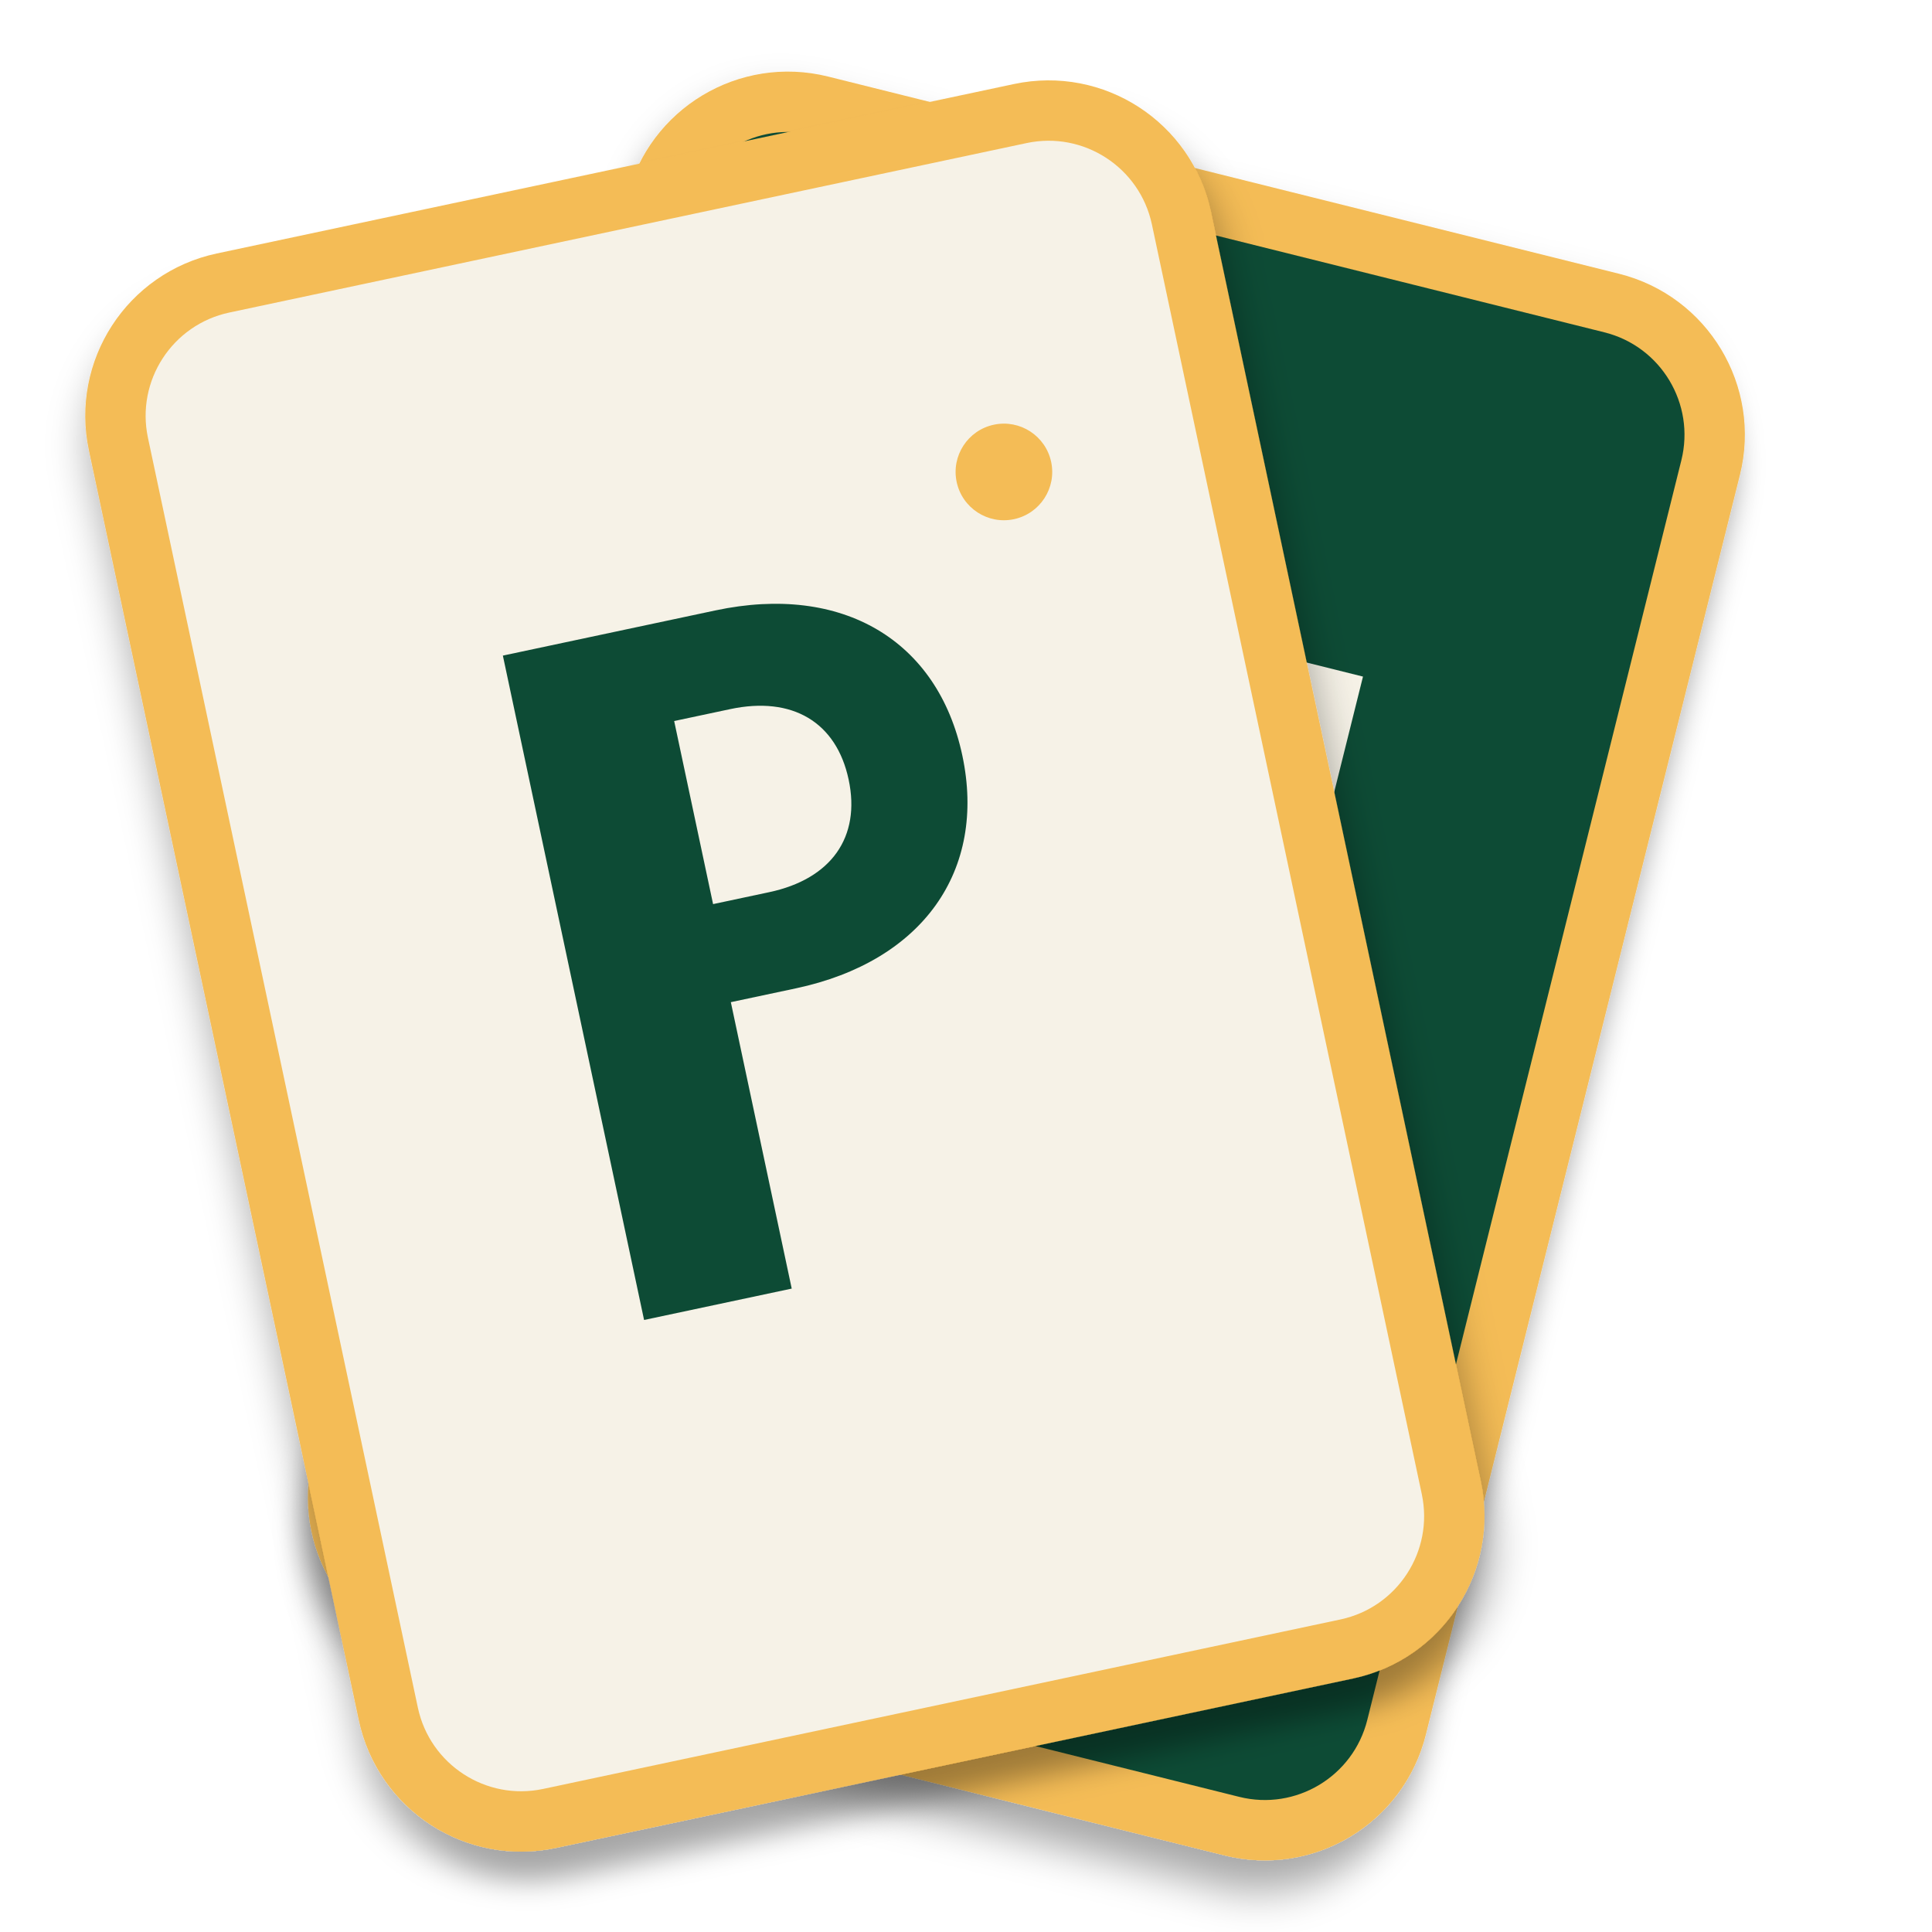
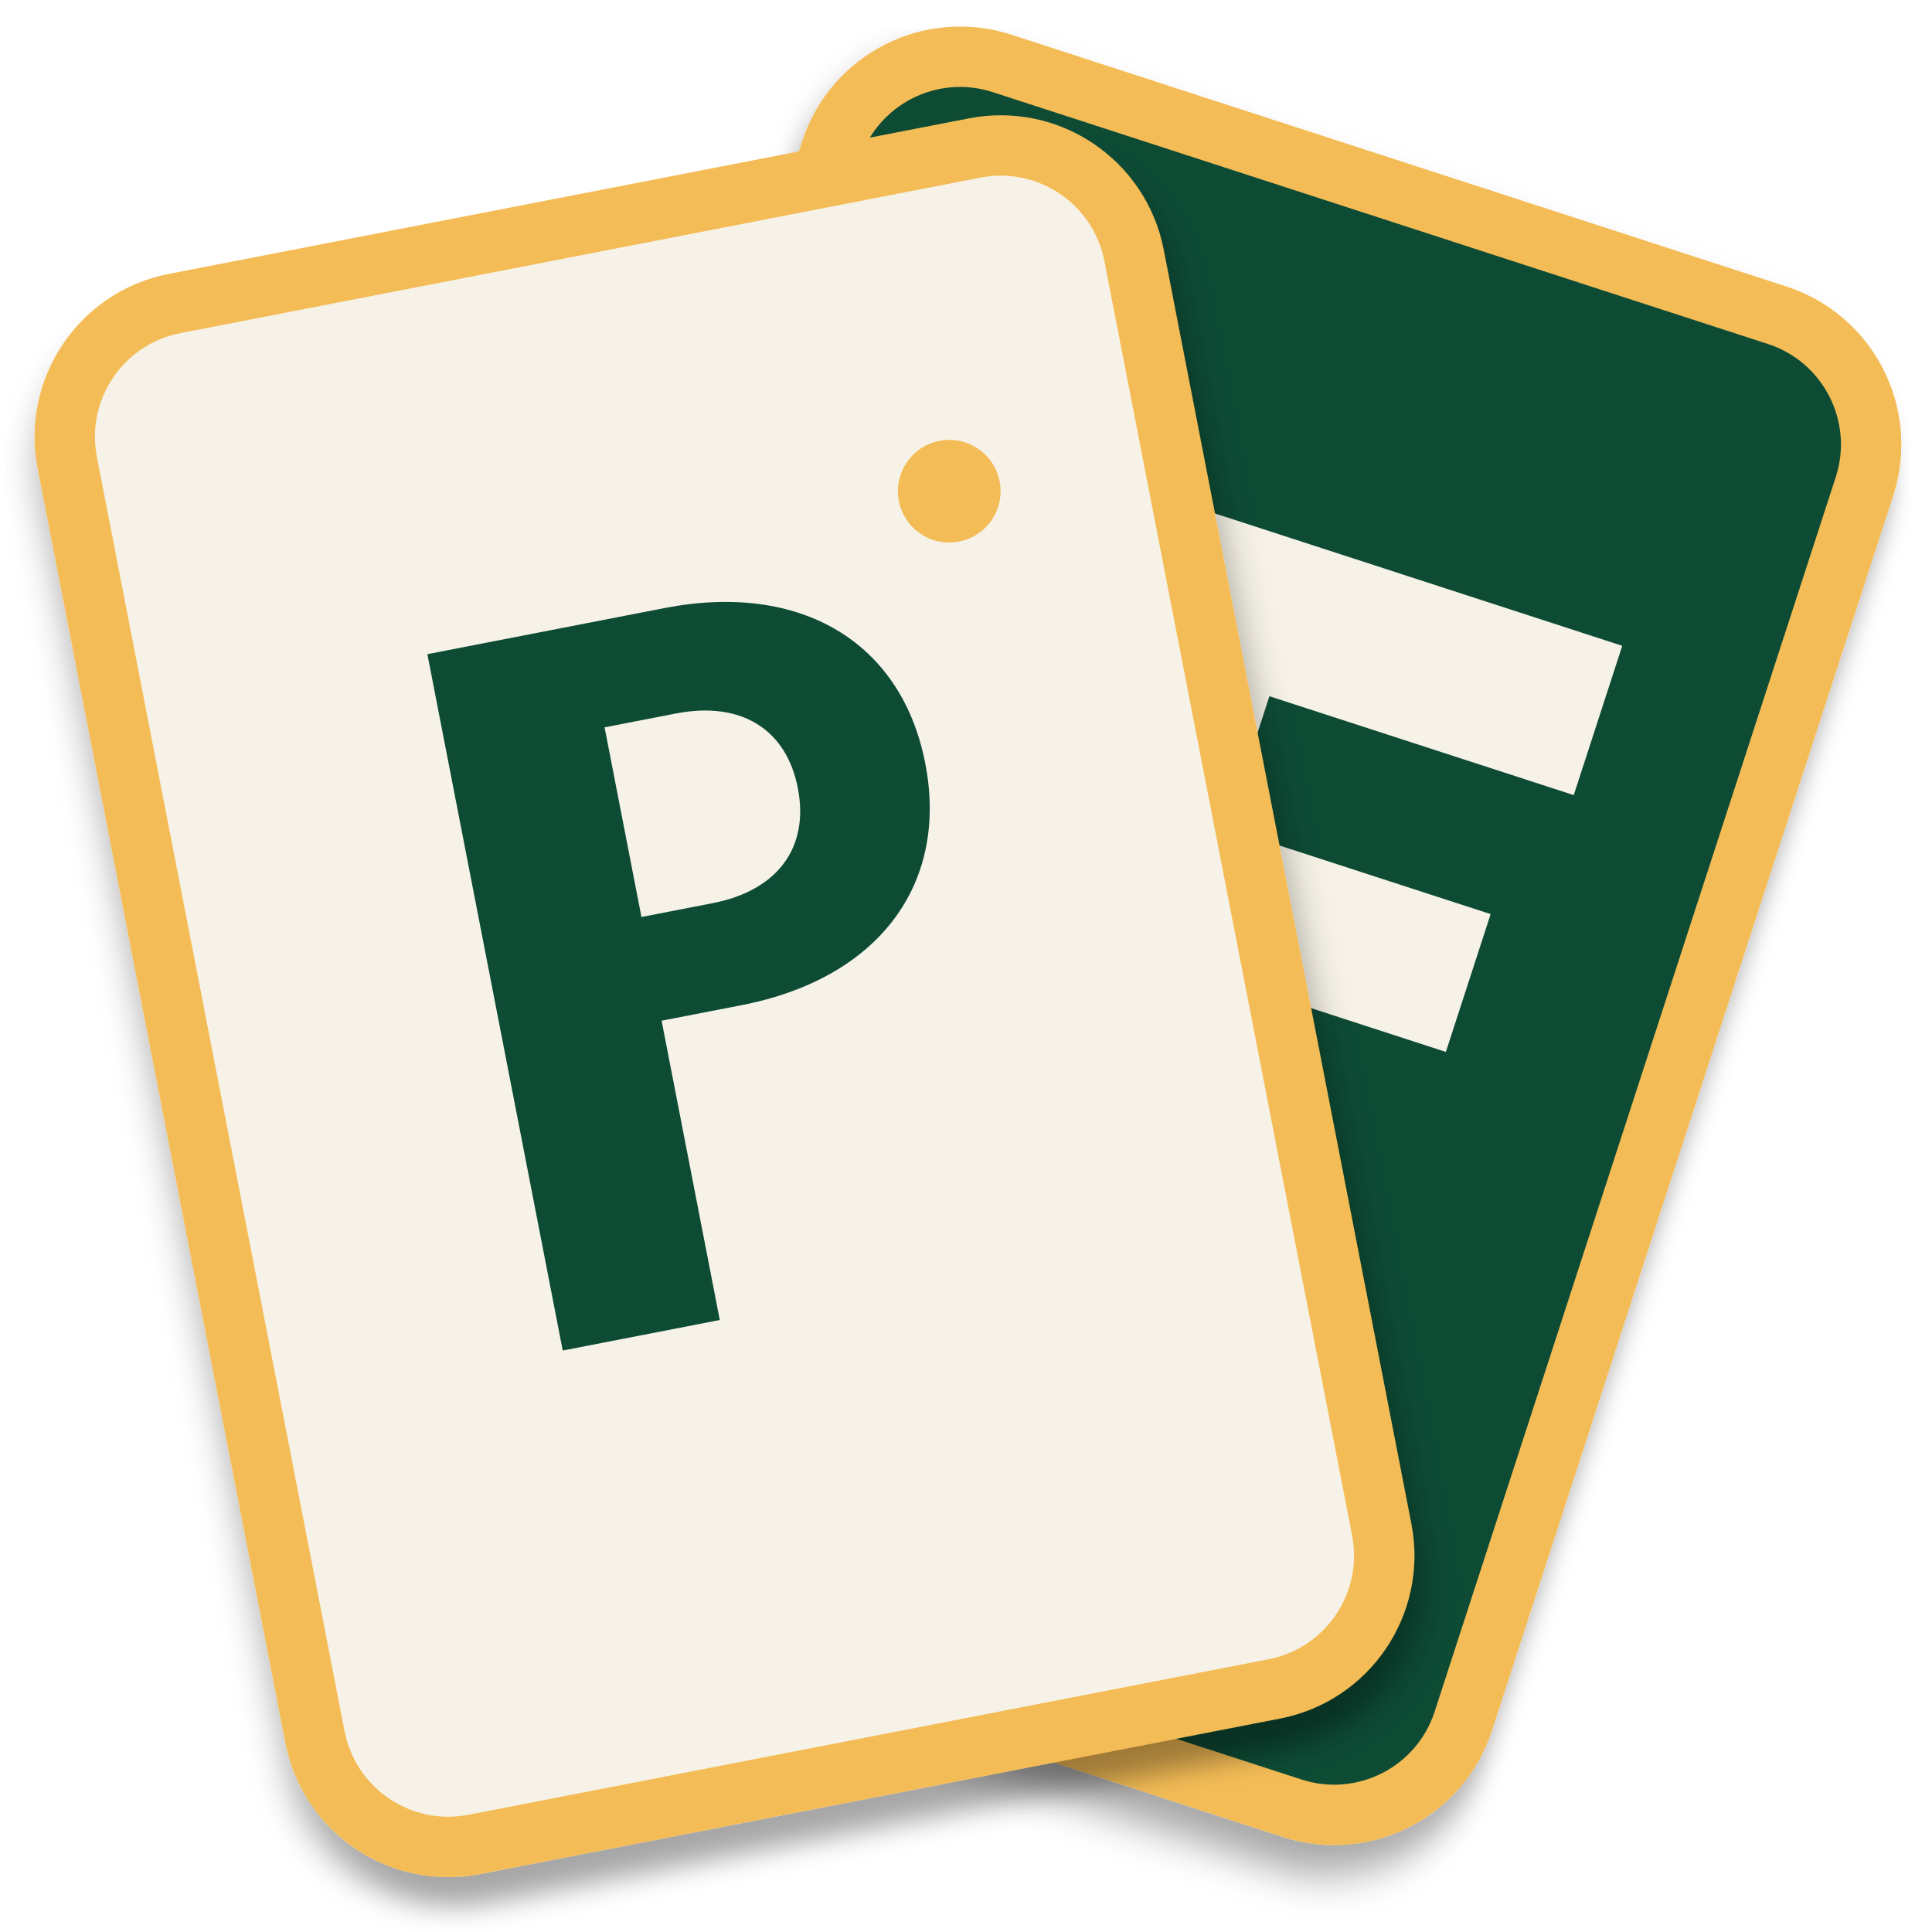
<svg xmlns="http://www.w3.org/2000/svg" viewBox="0 0 64 64" role="img" aria-label="Poker Faces">
  <defs>
    <filter id="soft" x="-10%" y="-10%" width="120%" height="120%">
-       <feDropShadow dx="0" dy="1" stdDeviation="0.6" flood-color="#07100D" flood-opacity="0.35" />
+       <feDropShadow dx="0" dy="1" stdDeviation="0.55" flood-color="#07100D" flood-opacity="0.35" />
    </filter>
  </defs>
-   <g transform="translate(34 32) rotate(14) translate(-18 -26)" filter="url(#soft)">
+   <g transform="translate(38 31) rotate(18) translate(-18 -26)" filter="url(#soft)">
    <rect x="0" y="0" width="36" height="52" rx="4.5" fill="#0F4C35" stroke="#F4BC56" stroke-width="2" />
-     <path fill="#F6F2E7" d="M11 14h15.5v4.8H16.2v5.2h8.8v4.6H16.2V38H11V14z" />
+     <path fill="#F6F2E7" d="M14 12h16v5.2H19.4v4.6h9.2v4.8H19.4V40H14V12z" />
  </g>
-   <g transform="translate(26 32) rotate(-12) translate(-18 -26)" filter="url(#soft)">
+   <g transform="translate(24 33) rotate(-11) translate(-18 -26)" filter="url(#soft)">
    <rect x="0" y="0" width="36" height="52" rx="4.5" fill="#F6F2E7" stroke="#F4BC56" stroke-width="2" />
-     <path fill="#0F4C35" d="M11 14h7.2c4.3 0 7 2.5 7 6.4 0 3.9-2.7 6.4-7 6.4H16v9.7H11V14zm5.1 9.5h1.9c2.1 0 3.35-1.15 3.35-3.1S20.1 17.3 18 17.3h-1.9v6.2z" />
-     <circle cx="28.5" cy="11.5" r="1.6" fill="#F4BC56" />
+     <path fill="#0F4C35" d="M10.5 13h8c4.6 0 7.5 2.6 7.5 6.7 0 4.1-2.9 6.7-7.5 6.7H15.8v10.1h-5.3V13zm5.3 9.9h2.4c2.2 0 3.5-1.2 3.5-3.2S20.4 16.5 18.2 16.5h-2.4v6.4z" />
+     <circle cx="28.5" cy="11" r="1.7" fill="#F4BC56" />
  </g>
</svg>
